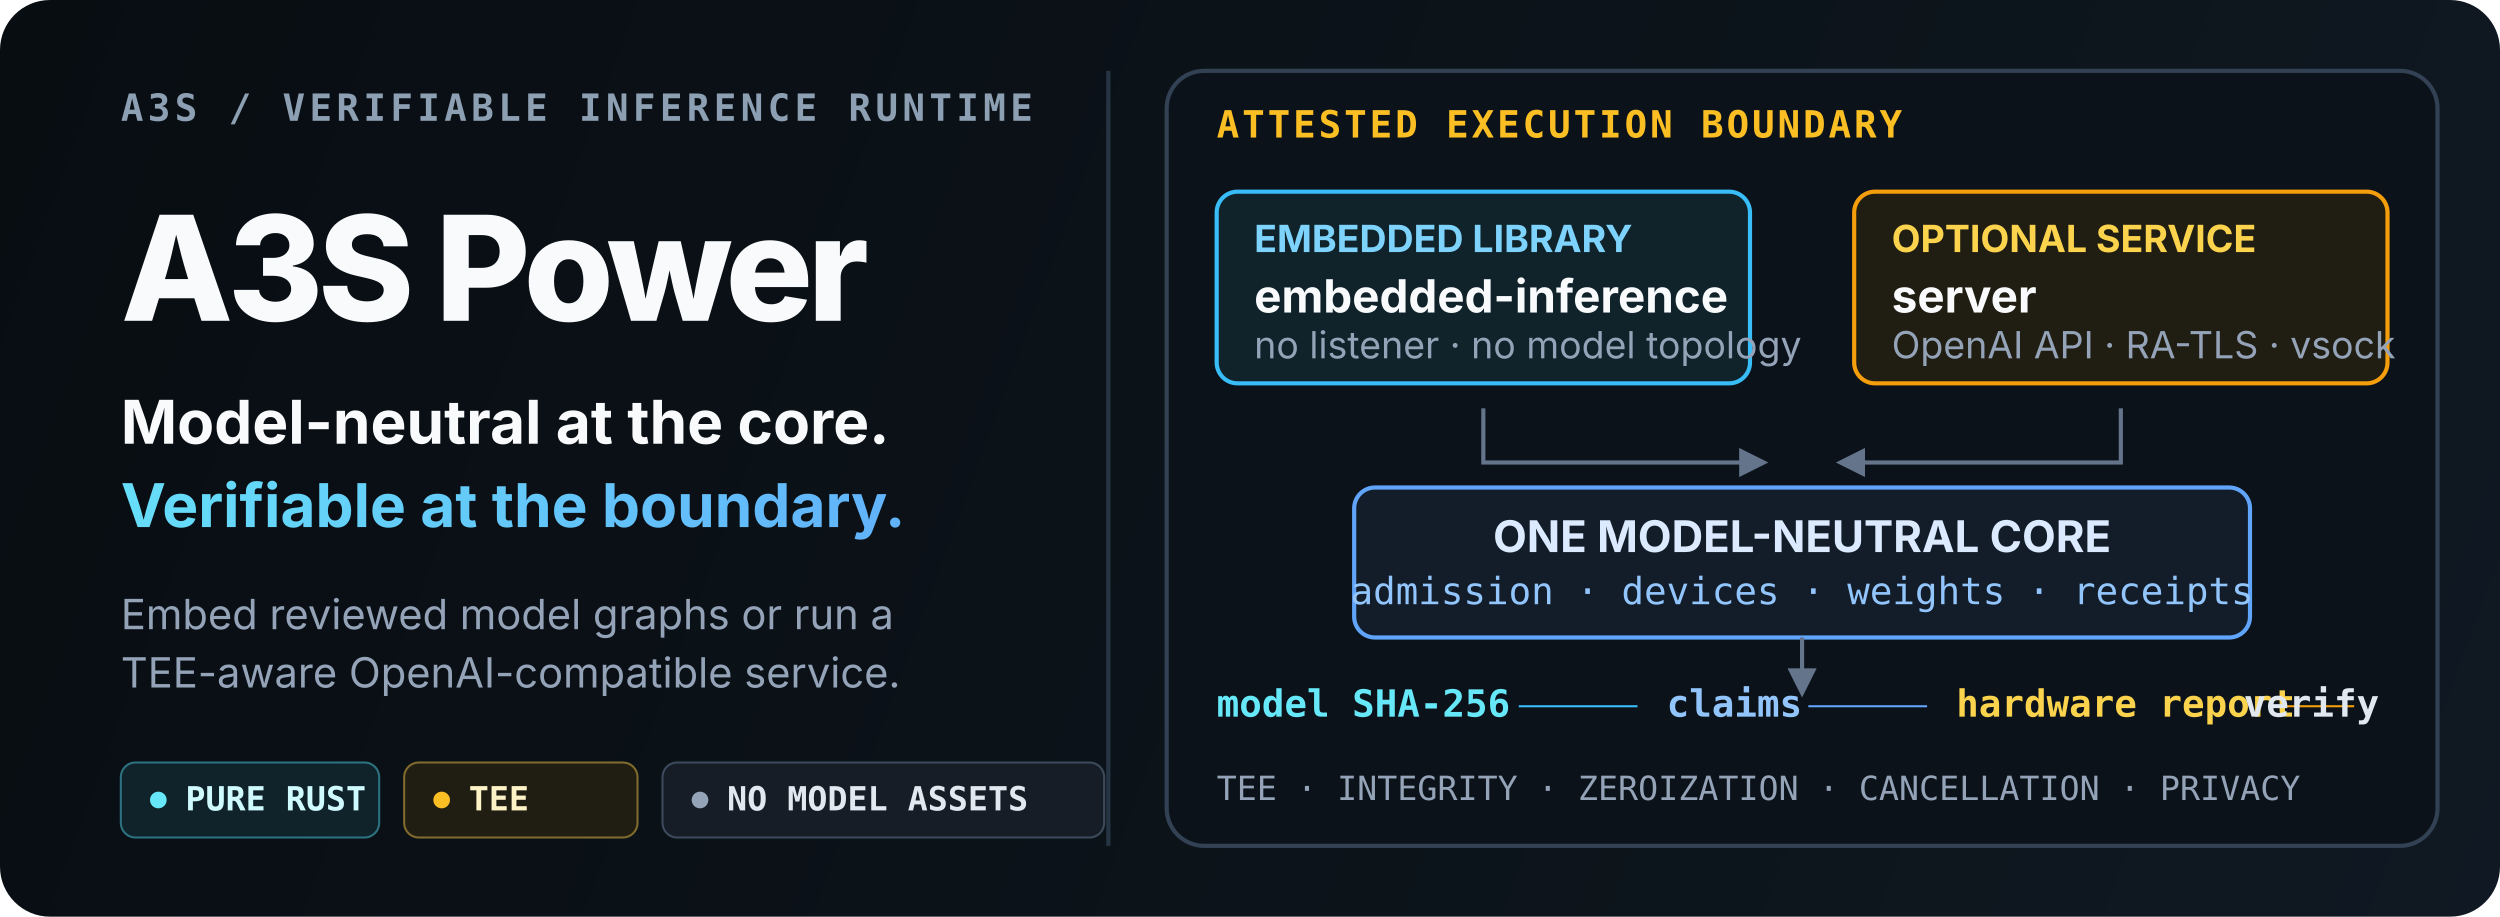
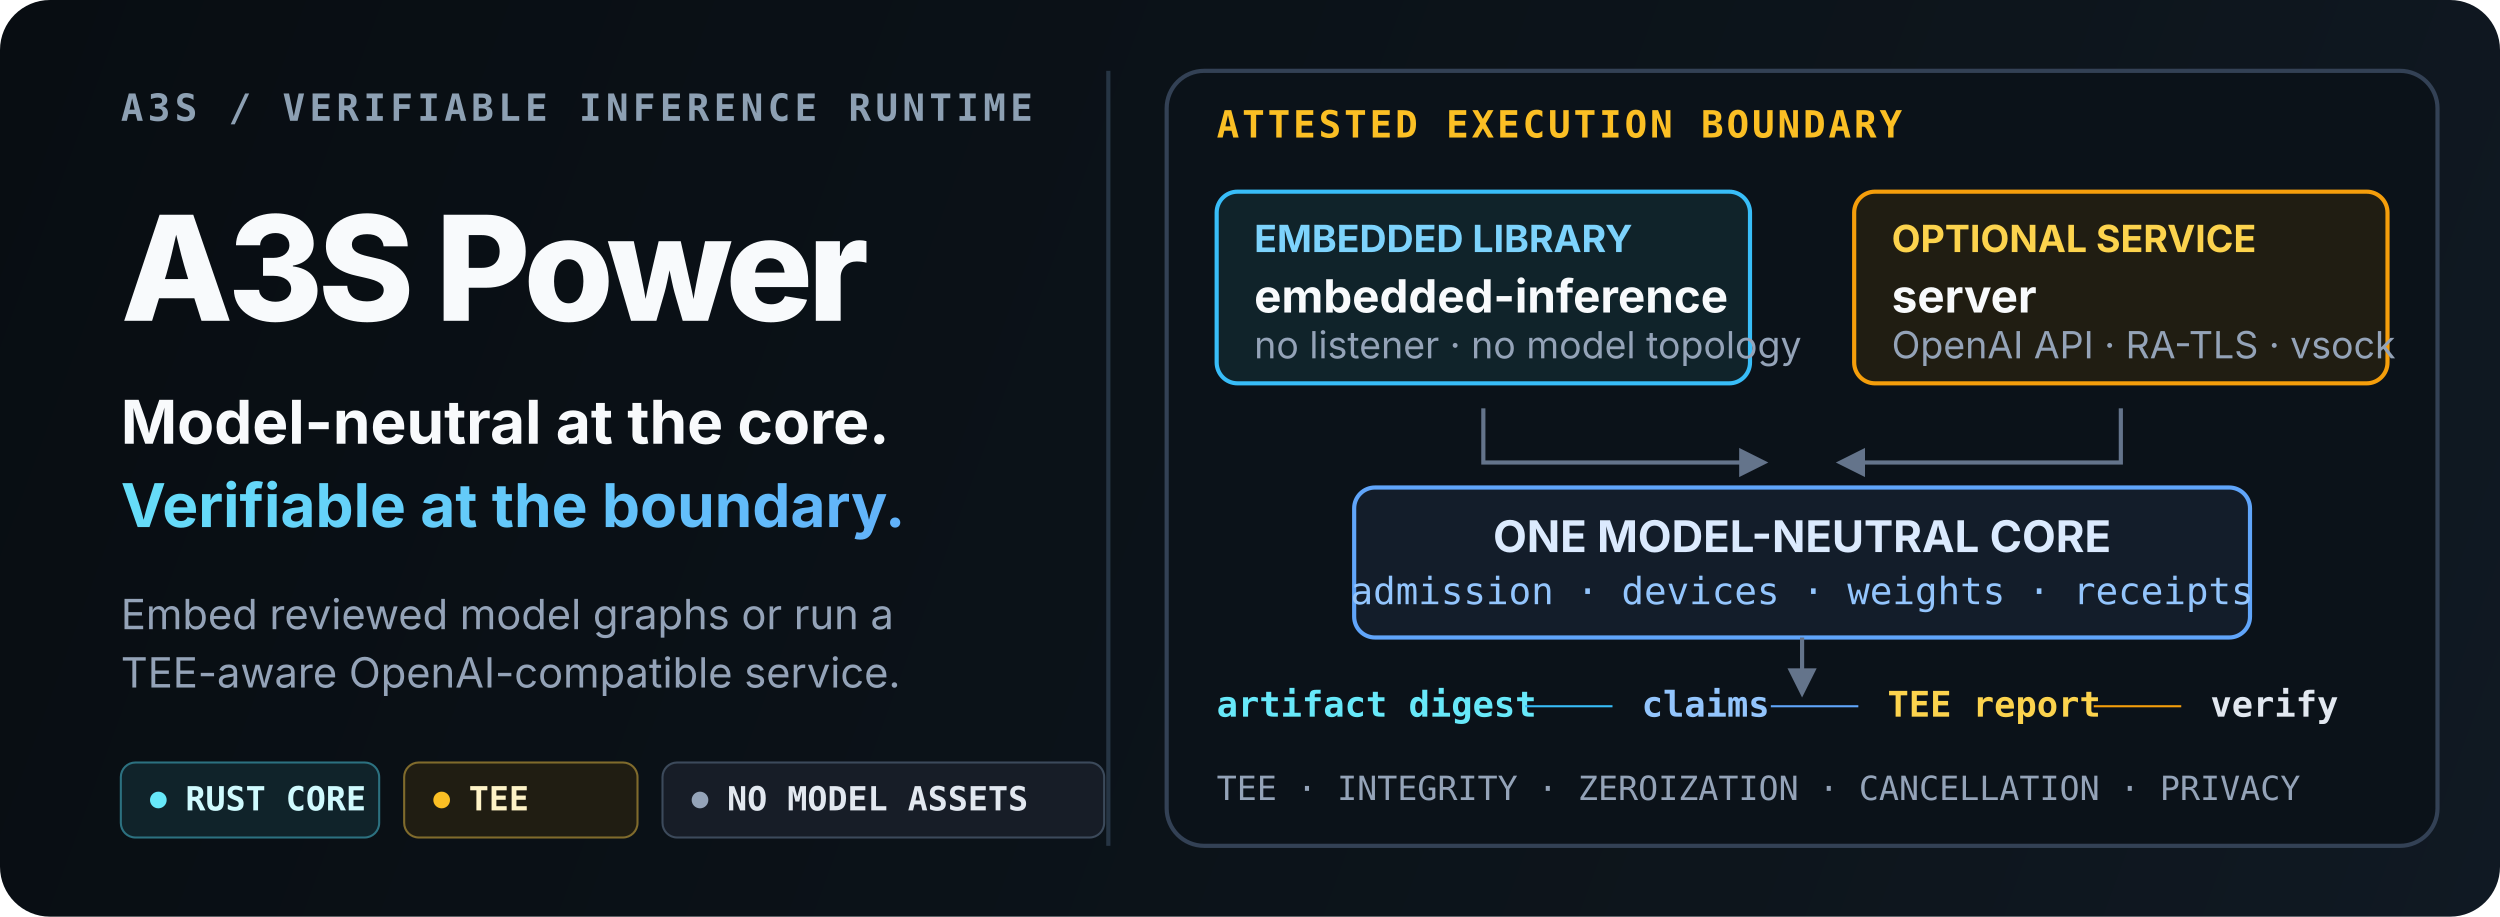
<svg xmlns="http://www.w3.org/2000/svg" width="1200" height="440" viewBox="0 0 1200 440" role="img" aria-labelledby="title desc">
  <defs>
    <linearGradient id="background" x1="0" y1="0" x2="1200" y2="440" gradientUnits="userSpaceOnUse">
      <stop stop-color="#080d12" />
      <stop offset="0.72" stop-color="#0d151c" />
      <stop offset="1" stop-color="#101923" />
    </linearGradient>
    <linearGradient id="accent" x1="56" y1="80" x2="510" y2="320" gradientUnits="userSpaceOnUse">
      <stop stop-color="#67e8f9" />
      <stop offset="1" stop-color="#60a5fa" />
    </linearGradient>
    <marker id="arrow" viewBox="0 0 10 10" refX="8" refY="5" markerWidth="7" markerHeight="7" orient="auto-start-reverse">
      <path d="M0 0L10 5L0 10Z" fill="#64748b" />
    </marker>
  </defs>
  <rect width="1200" height="440" rx="24" fill="url(#background)" />
  <path d="M532 34V406" stroke="#263544" stroke-width="2" />
  <g id="identity" font-family="-apple-system, BlinkMacSystemFont, 'Segoe UI', 'PingFang SC', sans-serif">
    <text x="58" y="58" fill="#8da0b3" font-family="ui-monospace, SFMono-Regular, Menlo, monospace" font-size="18" font-weight="700" letter-spacing="2.1">A3S / VERIFIABLE INFERENCE RUNTIME</text>
    <text x="58" y="154" fill="#f8fafc" font-size="70" font-weight="760" letter-spacing="-2.6">A3S Power</text>
    <text x="58" y="213" fill="#f8fafc" font-size="29" font-weight="680">Model-neutral at the core.</text>
    <text x="58" y="253" fill="url(#accent)" font-size="29" font-weight="720">Verifiable at the boundary.</text>
    <text x="58" y="302" fill="#94a3b8" font-size="20">Embed reviewed model graphs or run a</text>
    <text x="58" y="330" fill="#94a3b8" font-size="20">TEE-aware OpenAI-compatible service.</text>
    <g transform="translate(58 366)" font-family="ui-monospace, SFMono-Regular, Menlo, monospace" font-size="16" font-weight="700">
      <rect width="124" height="36" rx="7" fill="#10232a" stroke="#2c7180" />
      <circle cx="18" cy="18" r="4" fill="#67e8f9" />
-       <text x="31" y="23" fill="#cffafe">PURE RUST</text>
+       <text x="31" y="23" fill="#cffafe">RUST CORE</text>
      <rect x="136" width="112" height="36" rx="7" fill="#201d12" stroke="#806b2c" />
      <circle cx="154" cy="18" r="4" fill="#fbbf24" />
      <text x="167" y="23" fill="#fef3c7">TEE</text>
      <rect x="260" width="212" height="36" rx="7" fill="#171d27" stroke="#3c4a5b" />
      <circle cx="278" cy="18" r="4" fill="#94a3b8" />
      <text x="291" y="23" fill="#e2e8f0">NO MODEL ASSETS</text>
    </g>
  </g>
  <g id="runtime-boundary" transform="translate(560 34)" font-family="-apple-system, BlinkMacSystemFont, 'Segoe UI', 'PingFang SC', sans-serif">
    <rect width="610" height="372" rx="18" fill="#0b1219" stroke="#334155" stroke-width="2" />
    <text x="24" y="32" fill="#fbbf24" font-family="ui-monospace, SFMono-Regular, Menlo, monospace" font-size="18" font-weight="700" letter-spacing="1.4">ATTESTED EXECUTION BOUNDARY</text>
    <g id="library" transform="translate(24 58)">
      <rect width="256" height="92" rx="10" fill="#10232a" stroke="#38bdf8" stroke-width="2" />
      <text x="18" y="29" fill="#7dd3fc" font-size="18" font-weight="700">EMBEDDED LIBRARY</text>
      <text x="18" y="58" fill="#f8fafc" font-size="22" font-weight="700">embedded-inference</text>
      <text x="18" y="80" fill="#94a3b8" font-size="18">no listener · no model topology</text>
    </g>
    <g id="service" transform="translate(330 58)">
      <rect width="256" height="92" rx="10" fill="#201d12" stroke="#f59e0b" stroke-width="2" />
      <text x="18" y="29" fill="#fcd34d" font-size="18" font-weight="700">OPTIONAL SERVICE</text>
      <text x="18" y="58" fill="#f8fafc" font-size="22" font-weight="700">server</text>
      <text x="18" y="80" fill="#94a3b8" font-size="18">OpenAI API · RA-TLS · vsock</text>
    </g>
    <path d="M152 162V188H286" fill="none" stroke="#64748b" stroke-width="2" marker-end="url(#arrow)" />
    <path d="M458 162V188H324" fill="none" stroke="#64748b" stroke-width="2" marker-end="url(#arrow)" />
    <g id="core" transform="translate(90 200)">
      <rect width="430" height="72" rx="10" fill="#131d2a" stroke="#60a5fa" stroke-width="2" />
      <text x="215" y="31" text-anchor="middle" fill="#dbeafe" font-size="21" font-weight="700">ONE MODEL-NEUTRAL CORE</text>
      <text x="215" y="56" text-anchor="middle" fill="#93c5fd" font-family="ui-monospace, SFMono-Regular, Menlo, monospace" font-size="18">admission · devices · weights · receipts</text>
    </g>
    <path d="M305 272V298" fill="none" stroke="#64748b" stroke-width="2" marker-end="url(#arrow)" />
-     <g id="proof" transform="translate(24 310)" font-family="ui-monospace, SFMono-Regular, Menlo, monospace" font-size="18" font-weight="700">
-       <text x="0" y="0" fill="#67e8f9">model SHA-256</text>
-       <path d="M145 -5H202" stroke="#38bdf8" />
-       <text x="216" y="0" fill="#93c5fd">claims</text>
-       <path d="M284 -5H341" stroke="#60a5fa" />
-       <text x="355" y="0" fill="#fcd34d">hardware report</text>
-       <path d="M505 -5H546" stroke="#f59e0b" />
-       <text x="558" y="0" text-anchor="end" fill="#e2e8f0">verify</text>
+     <g id="proof" transform="translate(24 310)" font-family="ui-monospace, SFMono-Regular, Menlo, monospace" font-size="17" font-weight="700">
+       <text x="0" y="0" fill="#67e8f9">artifact digest</text>
+       <path d="M148 -5H190" stroke="#38bdf8" />
+       <text x="204" y="0" fill="#93c5fd">claims</text>
+       <path d="M266 -5H308" stroke="#60a5fa" />
+       <text x="322" y="0" fill="#fcd34d">TEE report</text>
+       <path d="M421 -5H463" stroke="#f59e0b" />
+       <text x="477" y="0" fill="#e2e8f0">verify</text>
    </g>
    <text x="24" y="350" fill="#94a3b8" font-family="ui-monospace, SFMono-Regular, Menlo, monospace" font-size="16">TEE · INTEGRITY · ZEROIZATION · CANCELLATION · PRIVACY</text>
  </g>
</svg>
